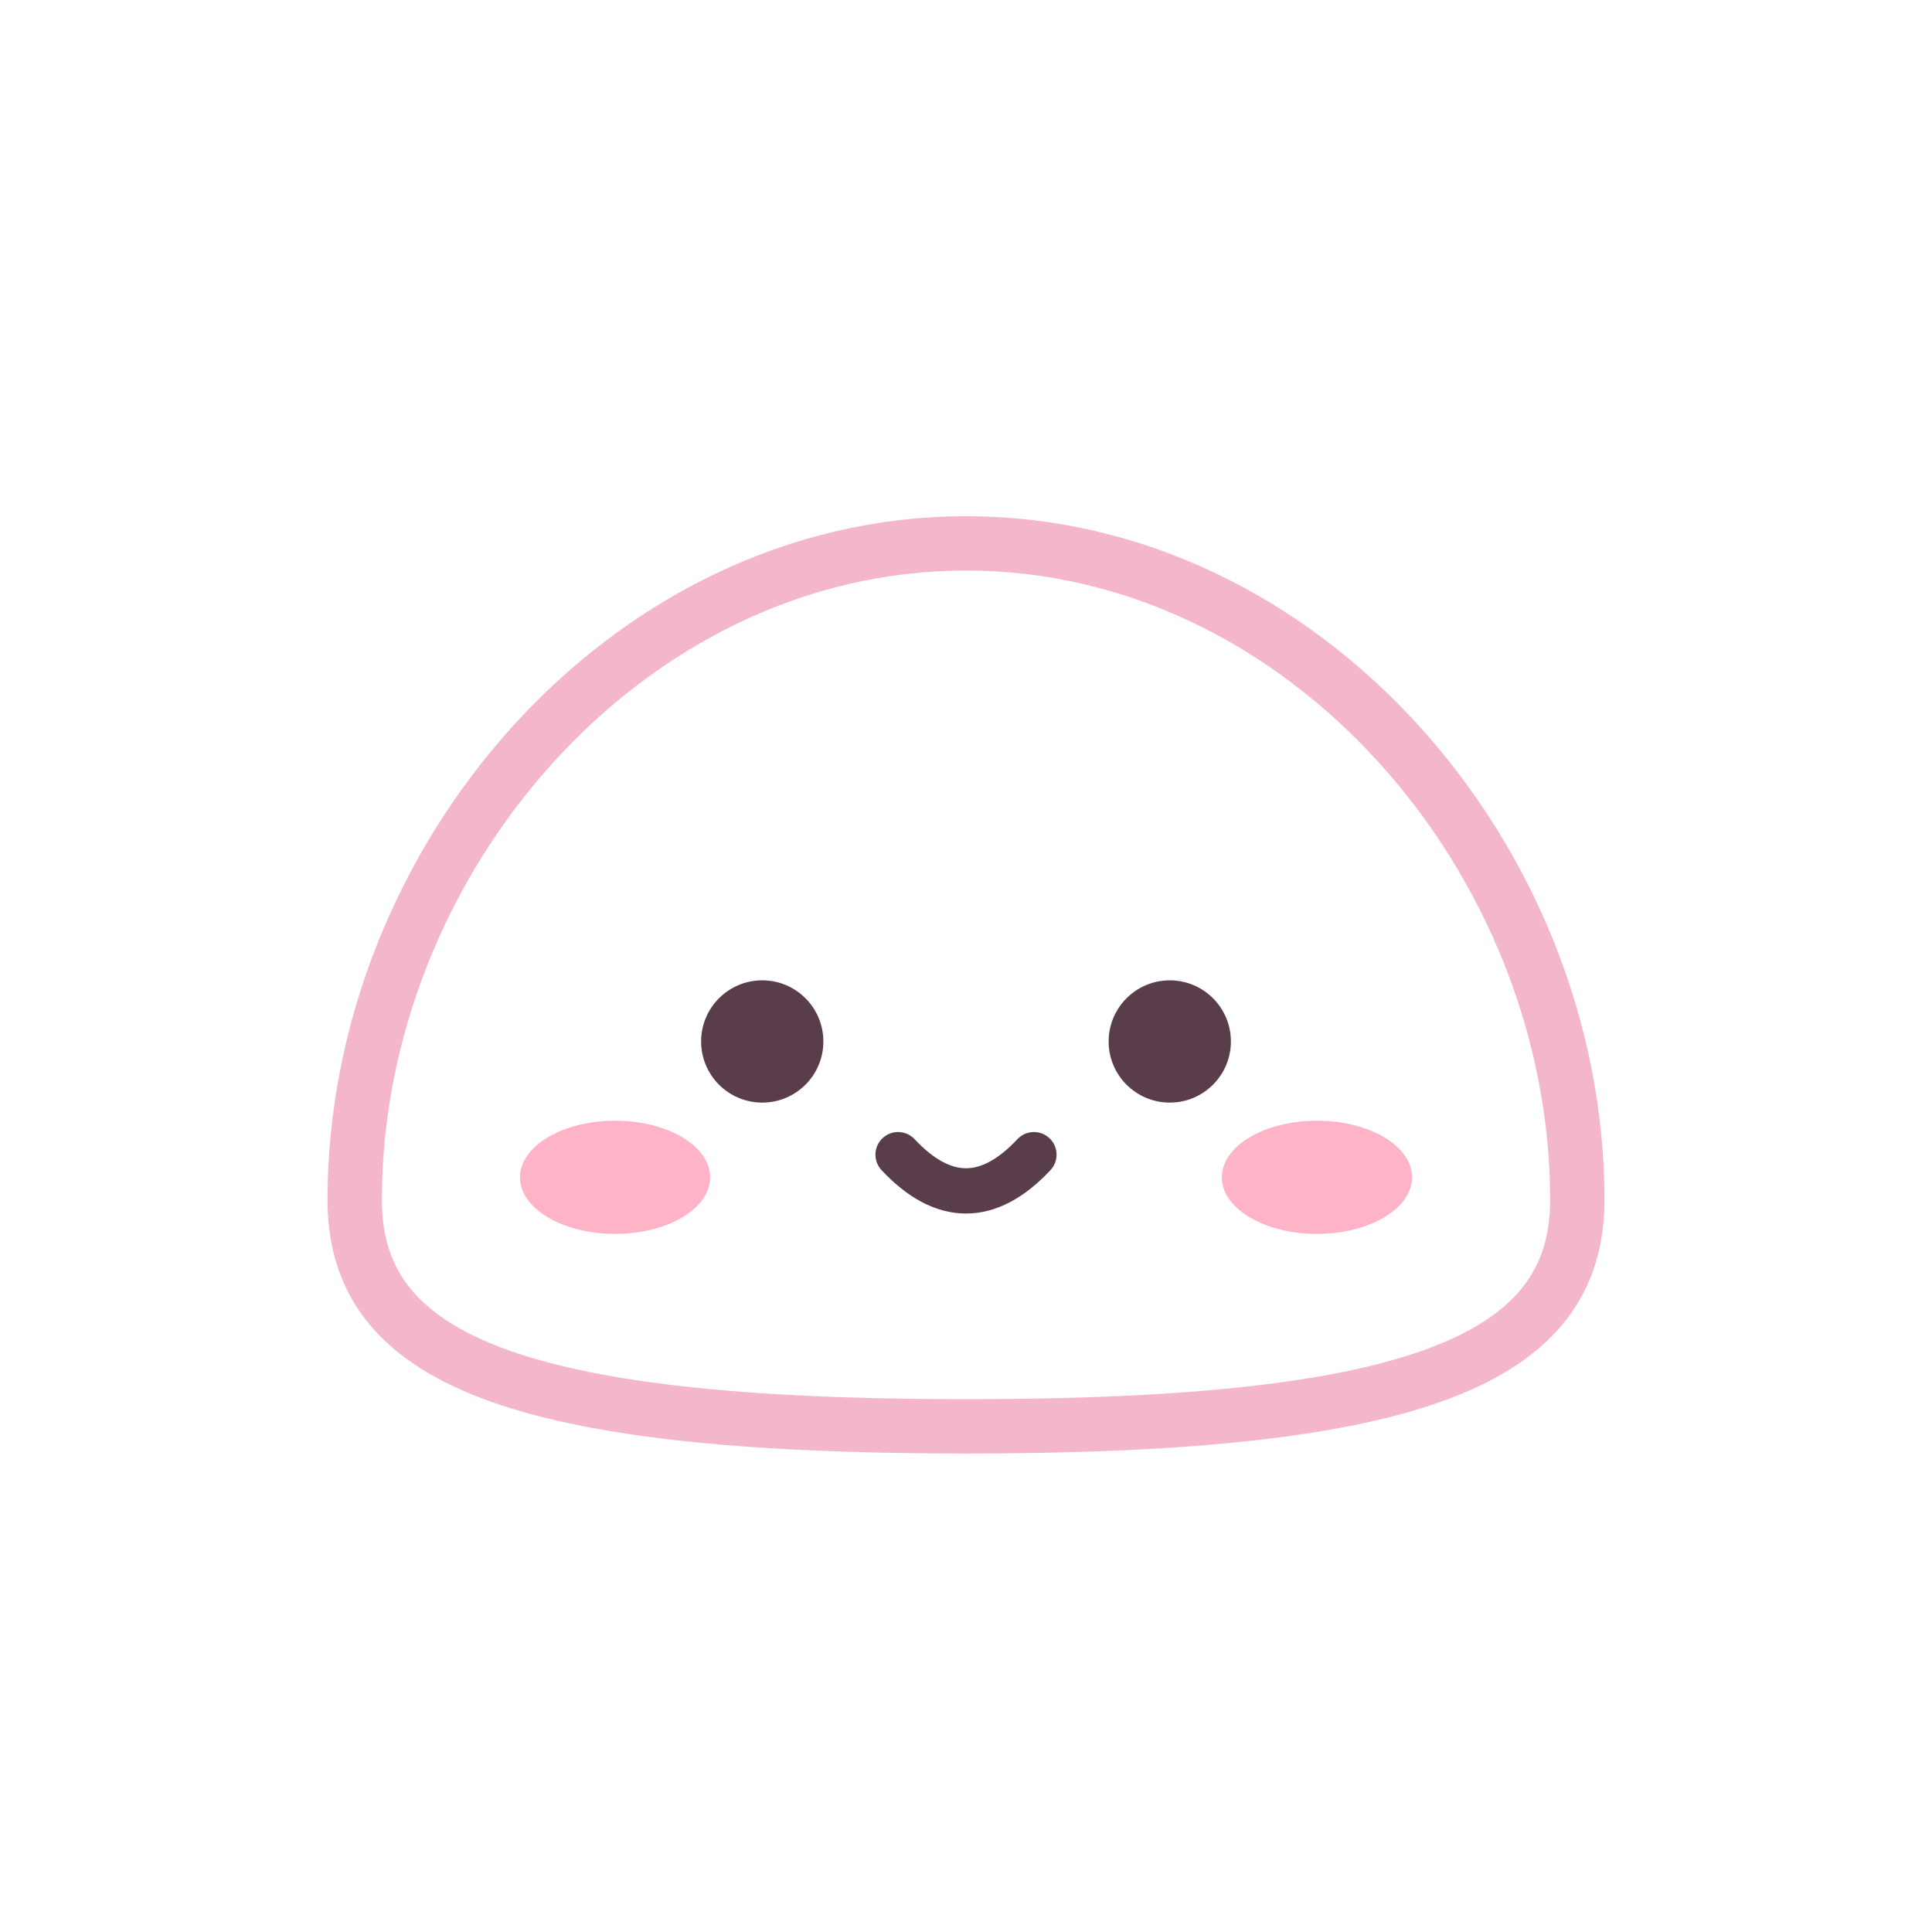
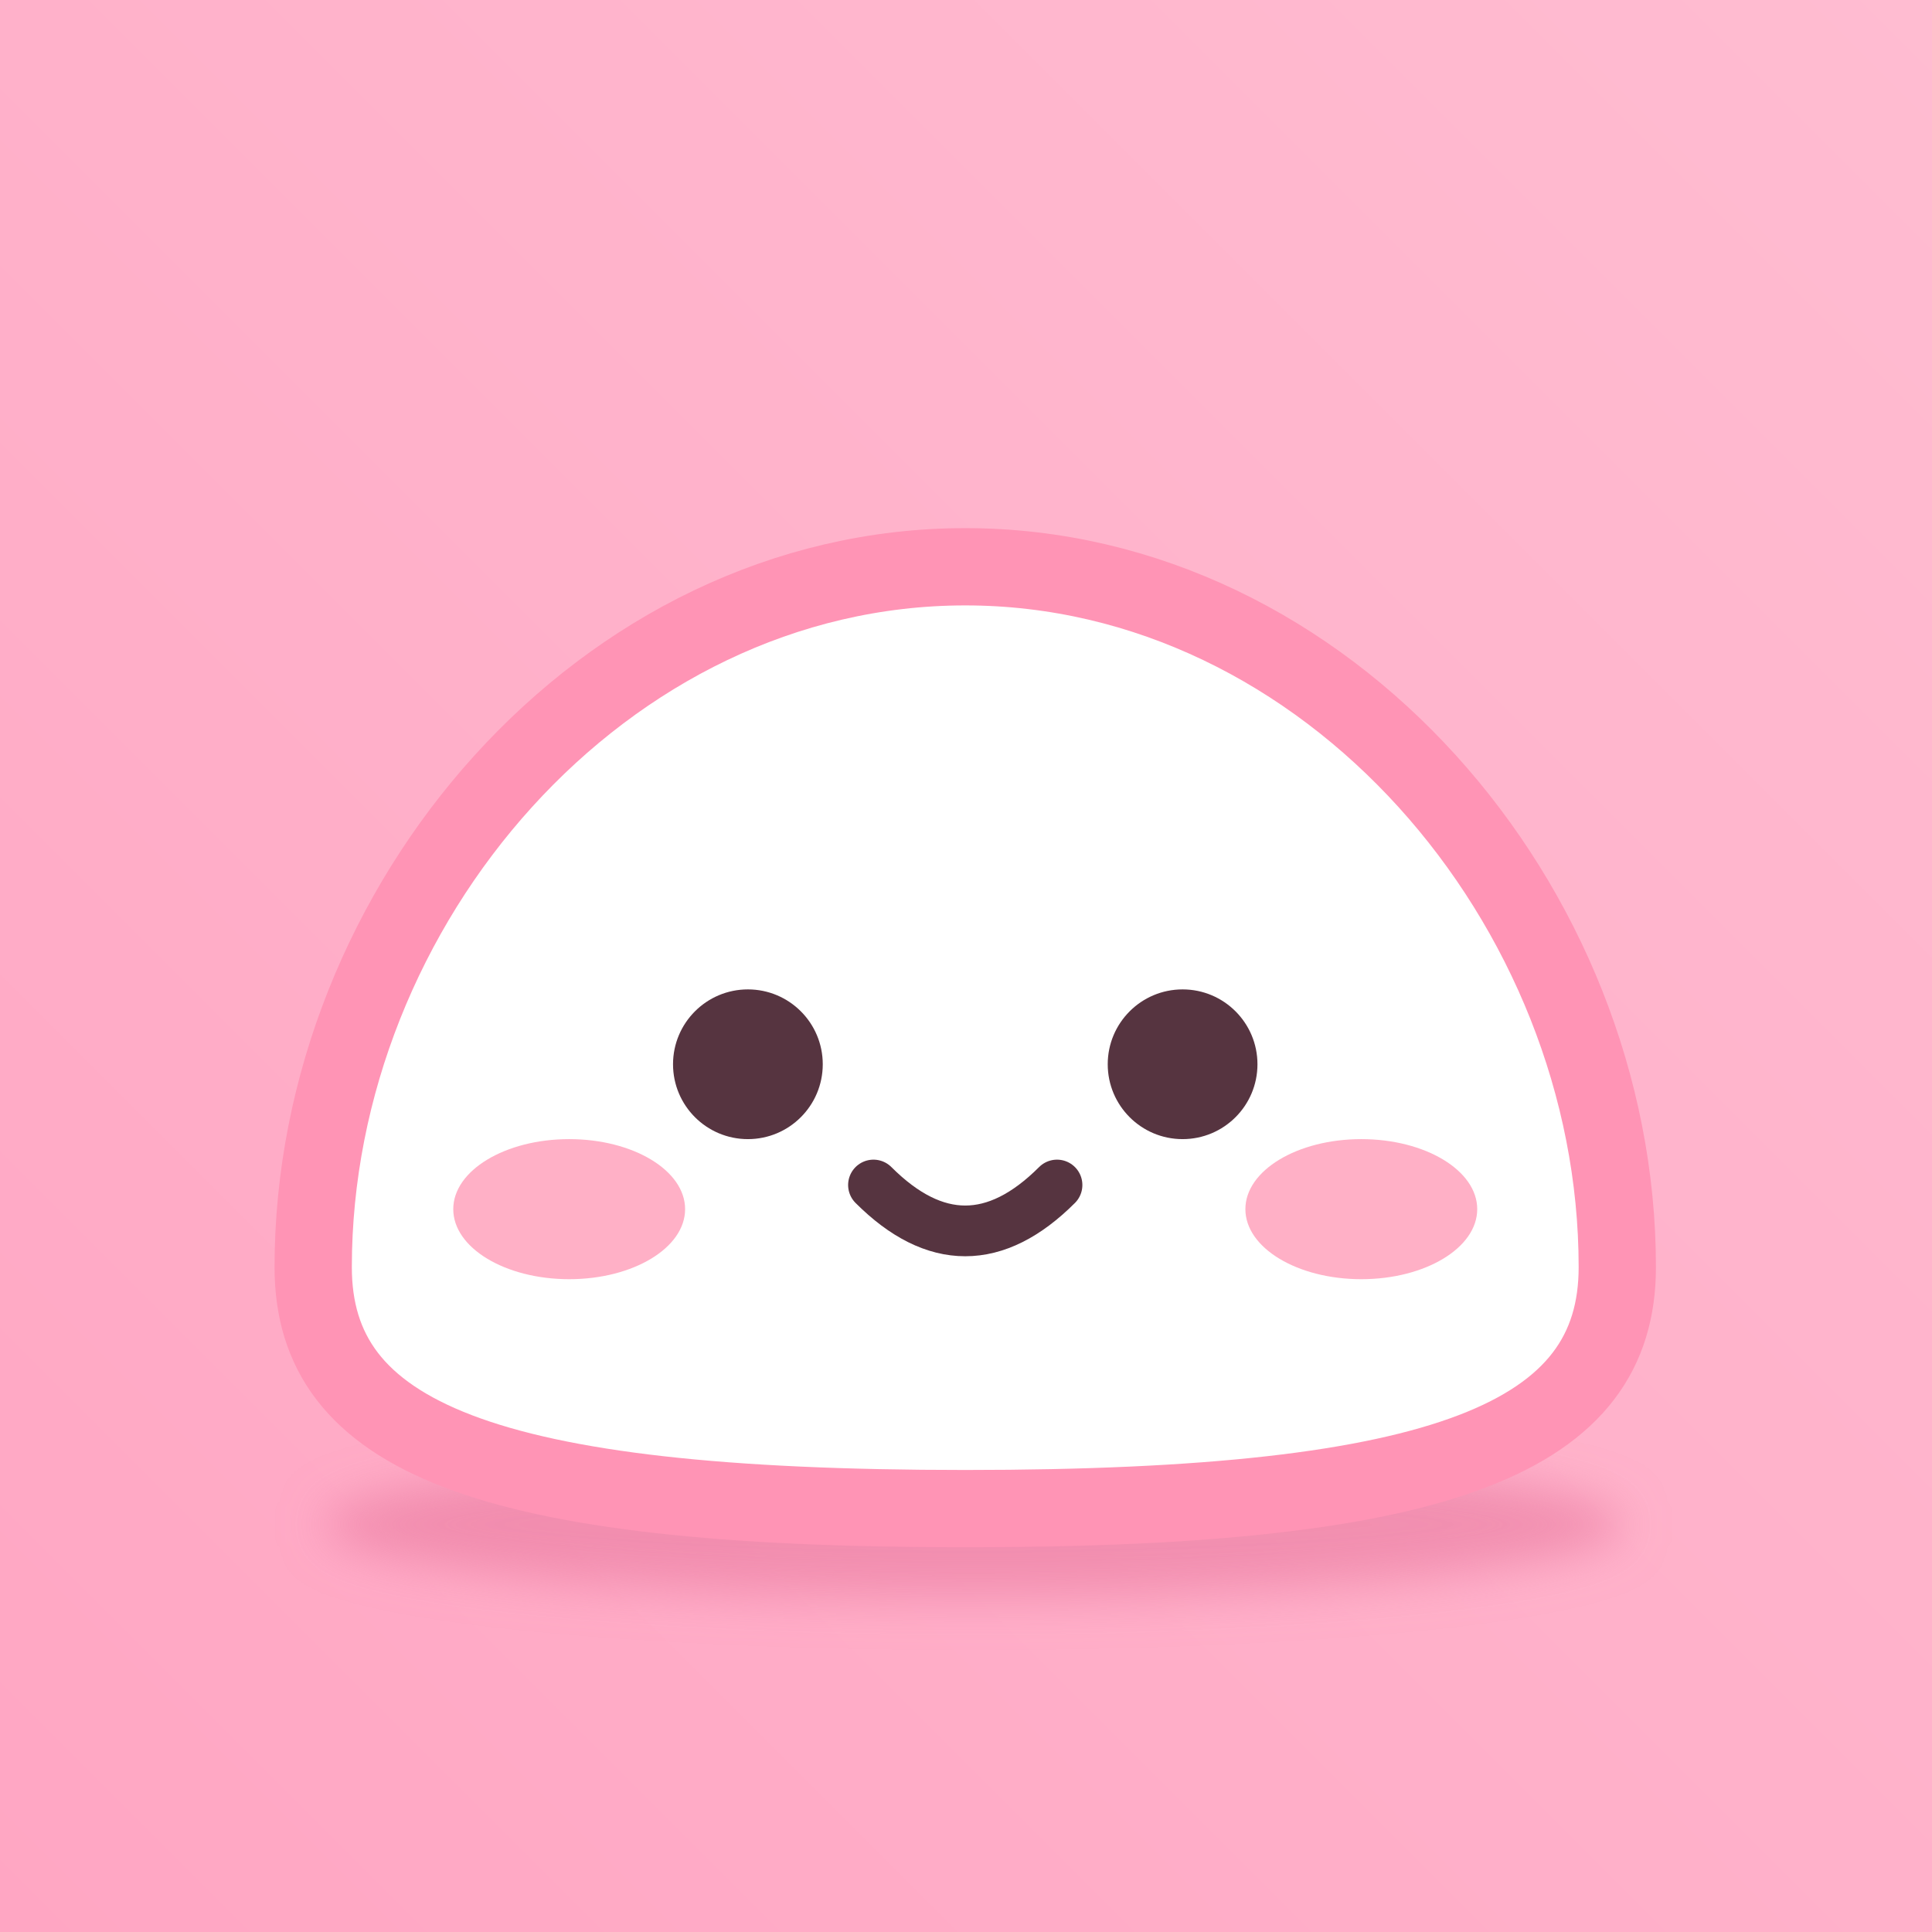
<svg xmlns="http://www.w3.org/2000/svg" viewBox="0 0 512 512">
  <defs>
-     <radialGradient id="g" cx="35%" cy="28%" r="80%">
-       <stop offset="0" stop-color="#FFFFFF" />
-       <stop offset="1" stop-color="#FFFFFF" />
-     </radialGradient>
+     <linearGradient id="bg" x1="1" y1="0" x2="0" y2="1">
+       <stop offset="0" stop-color="#FFBCD1" />
+       <stop offset="1" stop-color="#FFA6C3" />
+     </linearGradient>
+     <filter id="soft" x="-20%" y="-100%" width="140%" height="300%">
+       <feGaussianBlur stdDeviation="6" />
+     </filter>
  </defs>
-   <rect width="512" height="512" fill="url(#g)" />
-   <g transform="translate(64 96) scale(6)">
-     <path d="M5 37C5 22 17 8 32 8s27 14 27 29c0 7-7 10-27 10S5 44 5 37z" fill="#FFFFFF" stroke="#F4B7C9" stroke-width="2.4" />
-     <circle cx="23" cy="30" r="2.7" fill="#5A3D4B" />
-     <circle cx="41" cy="30" r="2.7" fill="#5A3D4B" />
-     <ellipse cx="16.5" cy="36" rx="4.2" ry="2.5" fill="#FFB3C7" />
-     <ellipse cx="47.5" cy="36" rx="4.2" ry="2.5" fill="#FFB3C7" />
-     <path d="M29 35q3 3.2 6 0" stroke="#5A3D4B" stroke-width="2" fill="none" stroke-linecap="round" />
+   <rect width="512" height="512" fill="url(#bg)" />
+   <ellipse cx="258" cy="404" rx="172" ry="19" fill="#E9799F" opacity=".6" filter="url(#soft)" />
+   <g transform="translate(51 99) scale(6.4)">
+     <path d="M5 37C5 22 17 8 32 8s27 14 27 29c0 7-7 10-27 10S5 44 5 37z" fill="#FFFFFF" stroke="#FF94B5" stroke-width="3.2" stroke-linejoin="round" />
+     <circle cx="23" cy="28.6" r="3.1" fill="#563440" />
+     <circle cx="41" cy="28.6" r="3.1" fill="#563440" />
+     <ellipse cx="15.6" cy="34.6" rx="4.8" ry="2.9" fill="#FFB0C6" />
+     <ellipse cx="48.4" cy="34.6" rx="4.8" ry="2.9" fill="#FFB0C6" />
+     <path d="M28.2 33.6q3.8 3.8 7.6 0" stroke="#563440" stroke-width="2.1" fill="none" stroke-linecap="round" />
  </g>
</svg>
